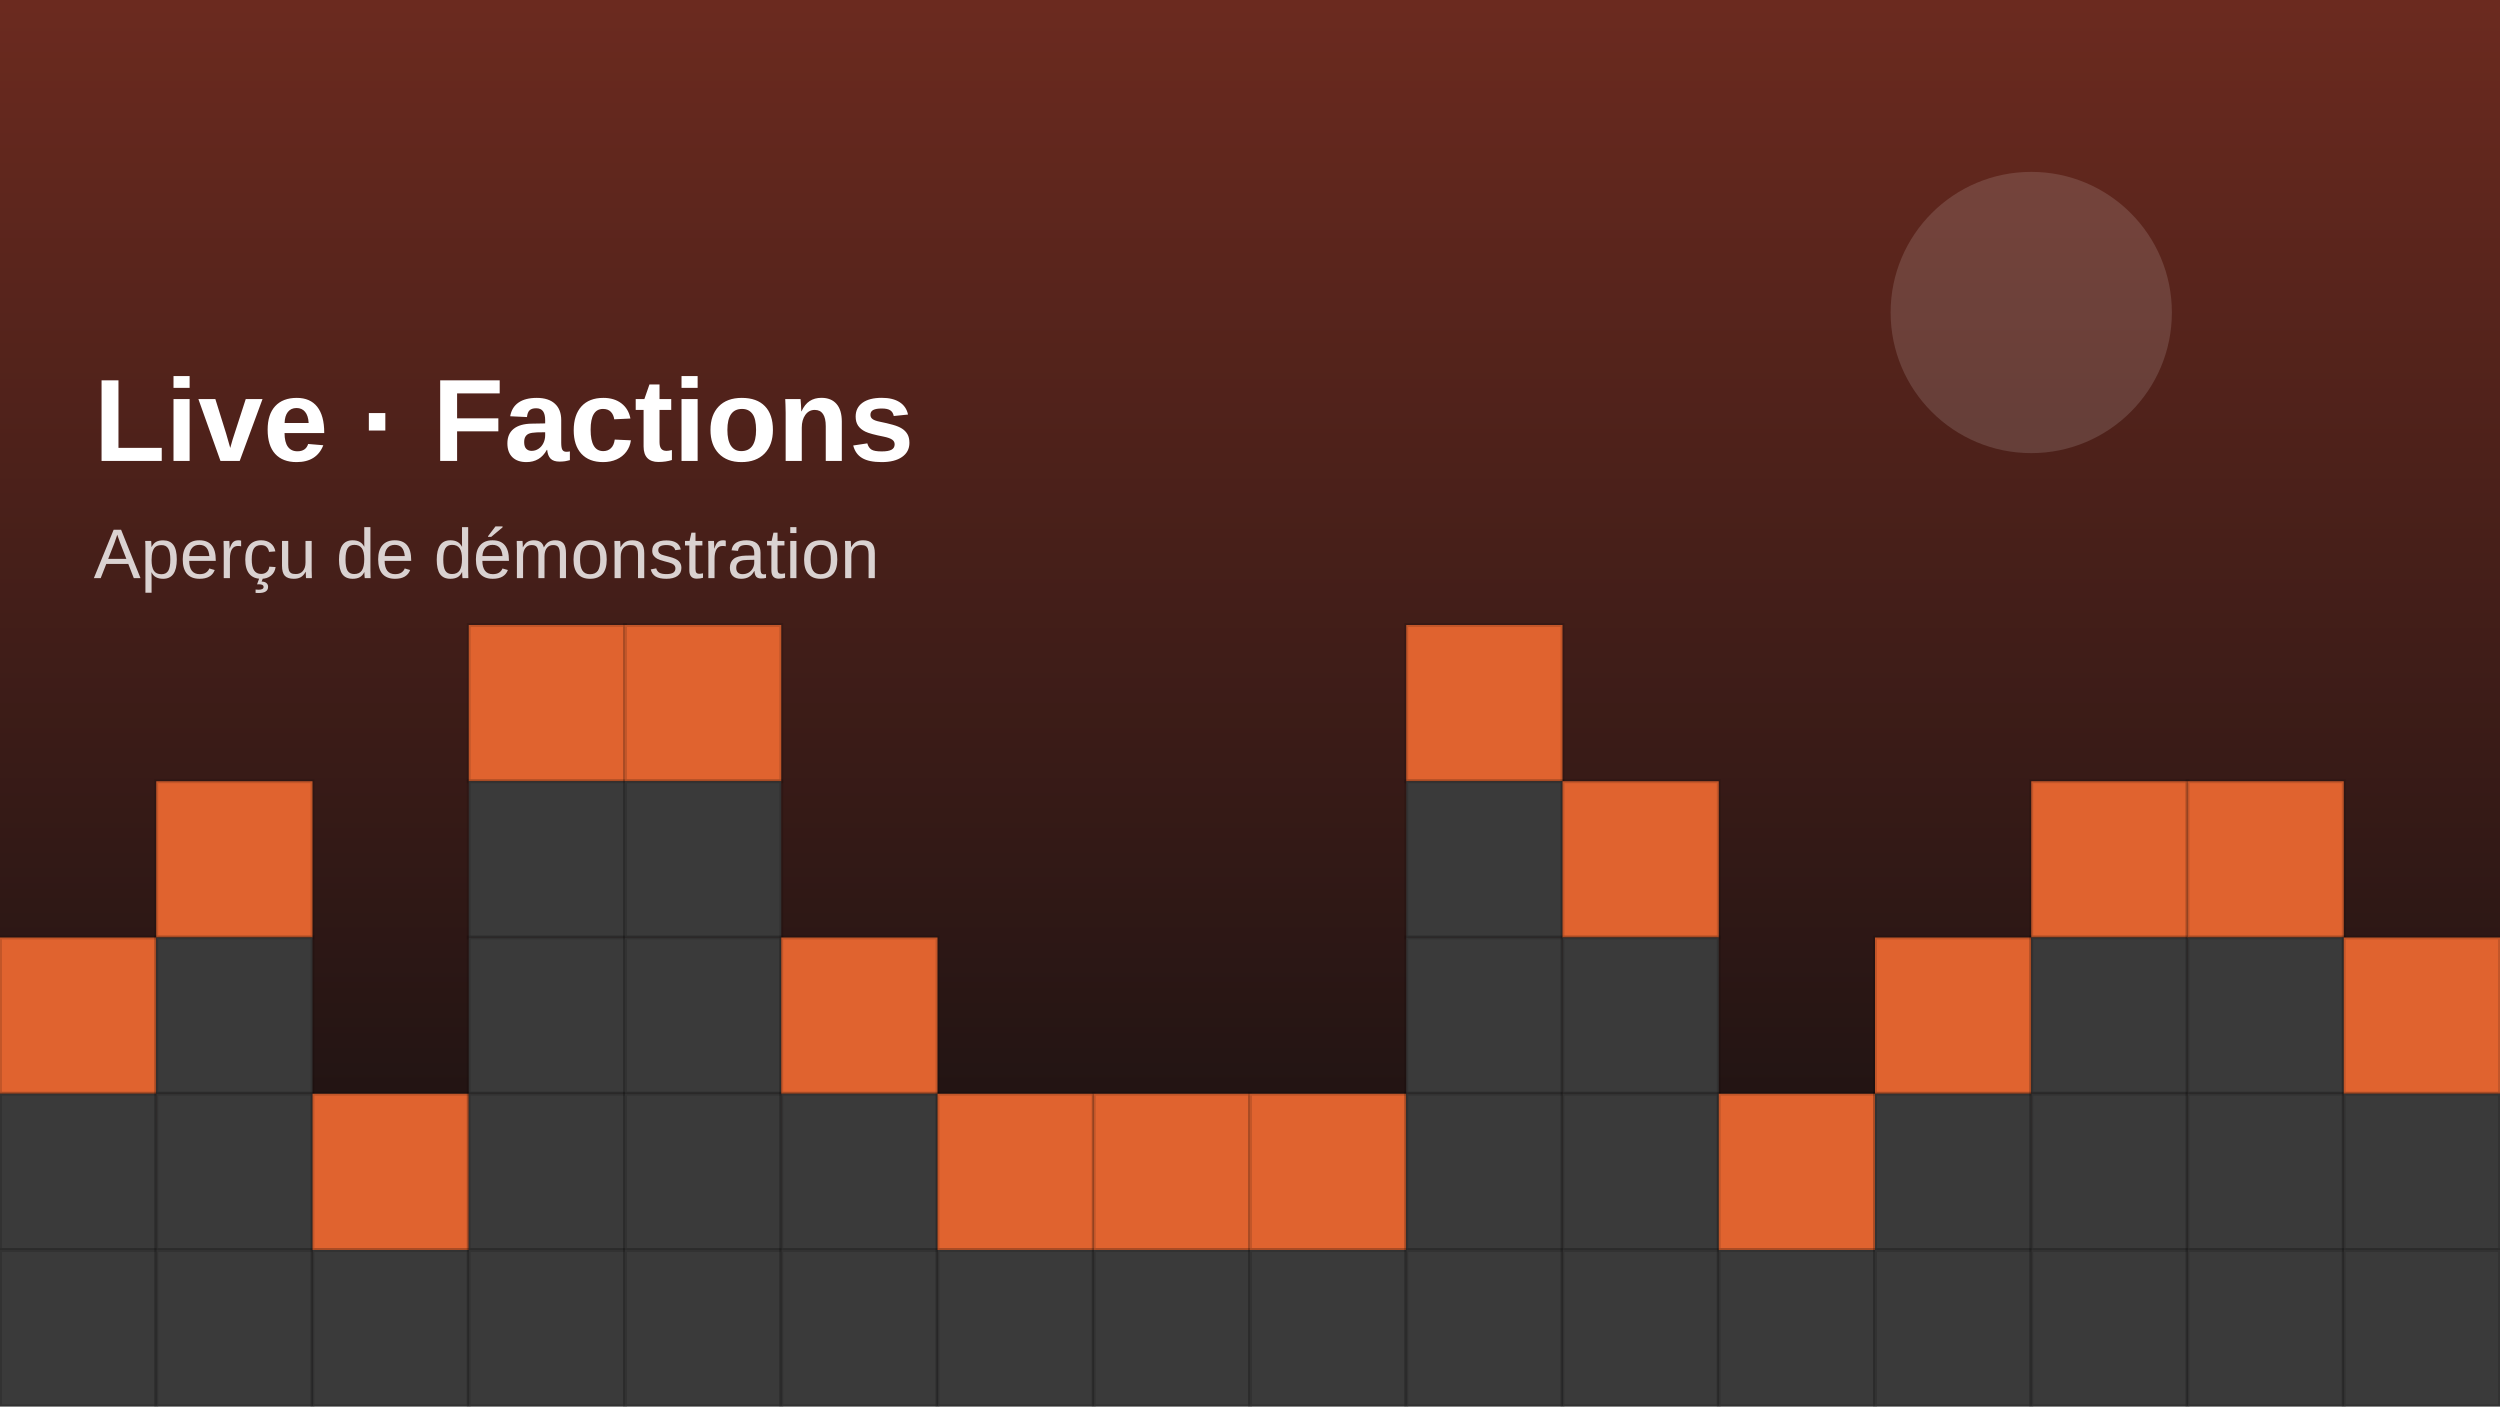
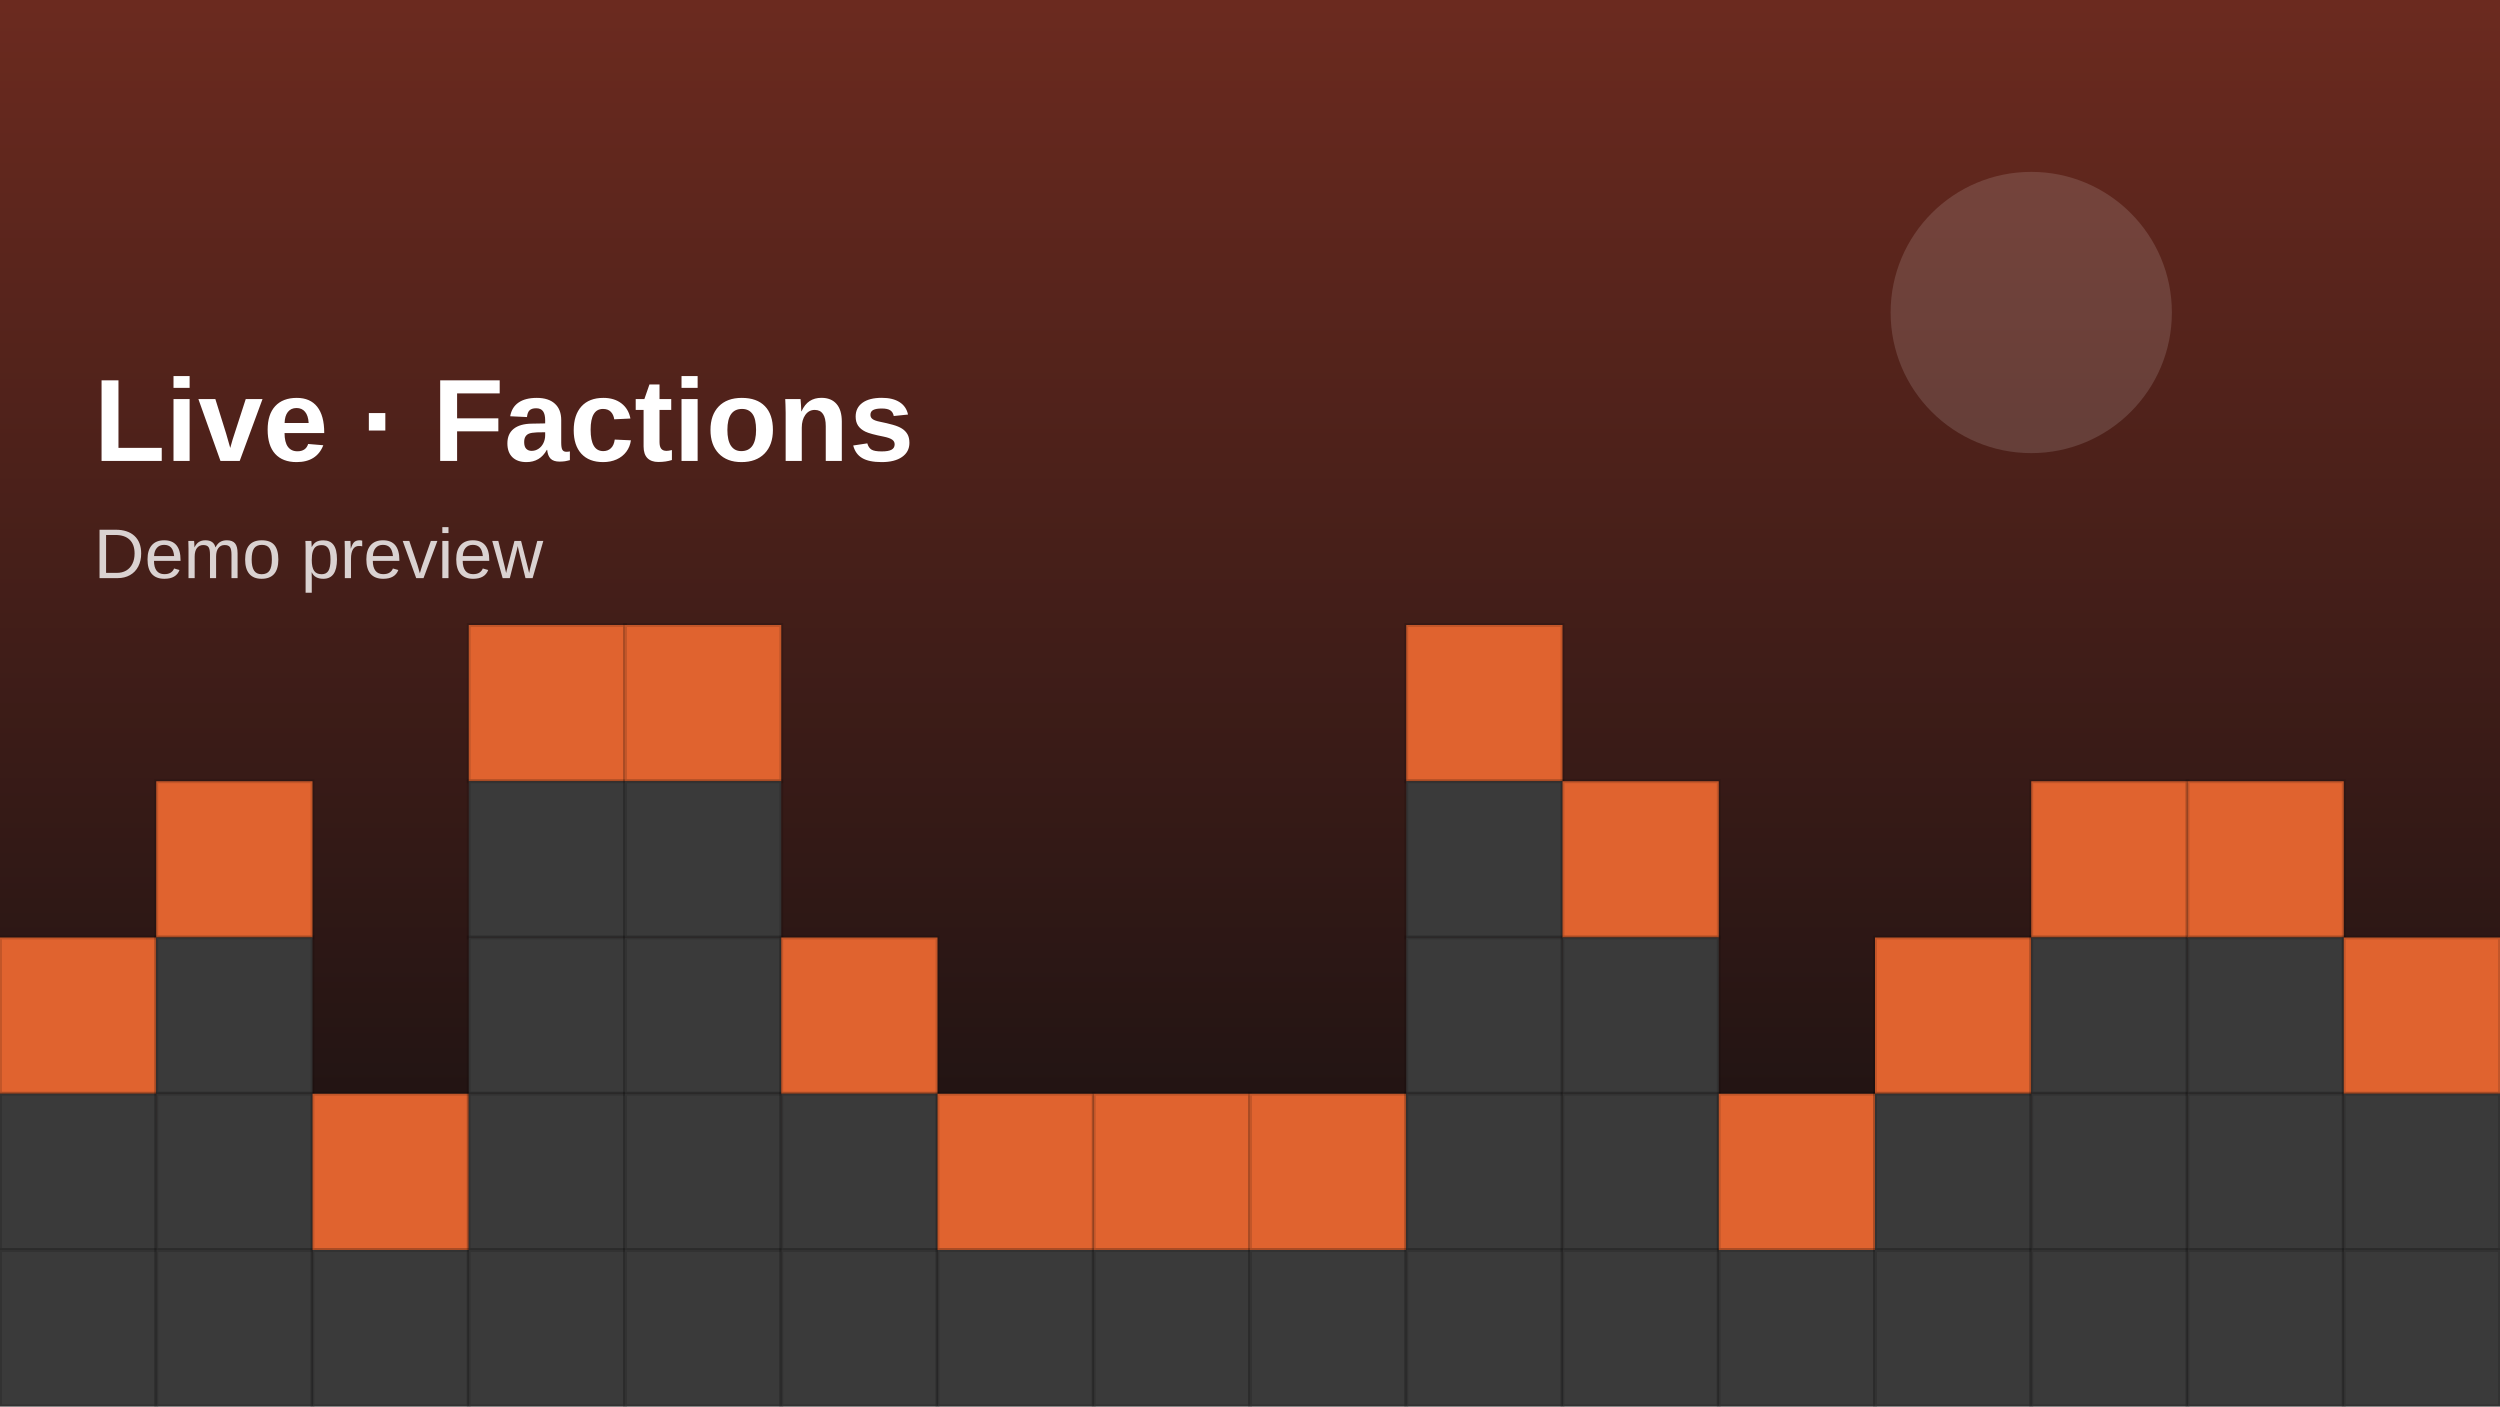
<svg xmlns="http://www.w3.org/2000/svg" width="640" height="360" viewBox="0 0 640 360">
  <defs>
    <linearGradient id="g" x1="0" y1="0" x2="0" y2="1">
      <stop offset="0" stop-color="#6b2a1f" />
      <stop offset="1" stop-color="#0e0e10" />
    </linearGradient>
  </defs>
  <rect width="640" height="360" fill="url(#g)" />
  <circle cx="520" cy="80" r="36" fill="#ffffff22" />
  <rect x="0" y="240" width="40" height="40" fill="#e0632f" stroke="#00000022" />
  <rect x="0" y="280" width="40" height="40" fill="#3a3a3a" stroke="#00000022" />
  <rect x="0" y="320" width="40" height="40" fill="#3a3a3a" stroke="#00000022" />
  <rect x="40" y="200" width="40" height="40" fill="#e0632f" stroke="#00000022" />
  <rect x="40" y="240" width="40" height="40" fill="#3a3a3a" stroke="#00000022" />
  <rect x="40" y="280" width="40" height="40" fill="#3a3a3a" stroke="#00000022" />
  <rect x="40" y="320" width="40" height="40" fill="#3a3a3a" stroke="#00000022" />
  <rect x="80" y="280" width="40" height="40" fill="#e0632f" stroke="#00000022" />
  <rect x="80" y="320" width="40" height="40" fill="#3a3a3a" stroke="#00000022" />
  <rect x="120" y="160" width="40" height="40" fill="#e0632f" stroke="#00000022" />
  <rect x="120" y="200" width="40" height="40" fill="#3a3a3a" stroke="#00000022" />
  <rect x="120" y="240" width="40" height="40" fill="#3a3a3a" stroke="#00000022" />
  <rect x="120" y="280" width="40" height="40" fill="#3a3a3a" stroke="#00000022" />
  <rect x="120" y="320" width="40" height="40" fill="#3a3a3a" stroke="#00000022" />
  <rect x="160" y="160" width="40" height="40" fill="#e0632f" stroke="#00000022" />
  <rect x="160" y="200" width="40" height="40" fill="#3a3a3a" stroke="#00000022" />
  <rect x="160" y="240" width="40" height="40" fill="#3a3a3a" stroke="#00000022" />
  <rect x="160" y="280" width="40" height="40" fill="#3a3a3a" stroke="#00000022" />
  <rect x="160" y="320" width="40" height="40" fill="#3a3a3a" stroke="#00000022" />
  <rect x="200" y="240" width="40" height="40" fill="#e0632f" stroke="#00000022" />
  <rect x="200" y="280" width="40" height="40" fill="#3a3a3a" stroke="#00000022" />
  <rect x="200" y="320" width="40" height="40" fill="#3a3a3a" stroke="#00000022" />
  <rect x="240" y="280" width="40" height="40" fill="#e0632f" stroke="#00000022" />
  <rect x="240" y="320" width="40" height="40" fill="#3a3a3a" stroke="#00000022" />
  <rect x="280" y="280" width="40" height="40" fill="#e0632f" stroke="#00000022" />
  <rect x="280" y="320" width="40" height="40" fill="#3a3a3a" stroke="#00000022" />
  <rect x="320" y="280" width="40" height="40" fill="#e0632f" stroke="#00000022" />
  <rect x="320" y="320" width="40" height="40" fill="#3a3a3a" stroke="#00000022" />
  <rect x="360" y="160" width="40" height="40" fill="#e0632f" stroke="#00000022" />
  <rect x="360" y="200" width="40" height="40" fill="#3a3a3a" stroke="#00000022" />
  <rect x="360" y="240" width="40" height="40" fill="#3a3a3a" stroke="#00000022" />
  <rect x="360" y="280" width="40" height="40" fill="#3a3a3a" stroke="#00000022" />
  <rect x="360" y="320" width="40" height="40" fill="#3a3a3a" stroke="#00000022" />
  <rect x="400" y="200" width="40" height="40" fill="#e0632f" stroke="#00000022" />
  <rect x="400" y="240" width="40" height="40" fill="#3a3a3a" stroke="#00000022" />
  <rect x="400" y="280" width="40" height="40" fill="#3a3a3a" stroke="#00000022" />
  <rect x="400" y="320" width="40" height="40" fill="#3a3a3a" stroke="#00000022" />
  <rect x="440" y="280" width="40" height="40" fill="#e0632f" stroke="#00000022" />
  <rect x="440" y="320" width="40" height="40" fill="#3a3a3a" stroke="#00000022" />
  <rect x="480" y="240" width="40" height="40" fill="#e0632f" stroke="#00000022" />
  <rect x="480" y="280" width="40" height="40" fill="#3a3a3a" stroke="#00000022" />
  <rect x="480" y="320" width="40" height="40" fill="#3a3a3a" stroke="#00000022" />
  <rect x="520" y="200" width="40" height="40" fill="#e0632f" stroke="#00000022" />
  <rect x="520" y="240" width="40" height="40" fill="#3a3a3a" stroke="#00000022" />
  <rect x="520" y="280" width="40" height="40" fill="#3a3a3a" stroke="#00000022" />
  <rect x="520" y="320" width="40" height="40" fill="#3a3a3a" stroke="#00000022" />
  <rect x="560" y="200" width="40" height="40" fill="#e0632f" stroke="#00000022" />
  <rect x="560" y="240" width="40" height="40" fill="#3a3a3a" stroke="#00000022" />
  <rect x="560" y="280" width="40" height="40" fill="#3a3a3a" stroke="#00000022" />
  <rect x="560" y="320" width="40" height="40" fill="#3a3a3a" stroke="#00000022" />
  <rect x="600" y="240" width="40" height="40" fill="#e0632f" stroke="#00000022" />
  <rect x="600" y="280" width="40" height="40" fill="#3a3a3a" stroke="#00000022" />
  <rect x="600" y="320" width="40" height="40" fill="#3a3a3a" stroke="#00000022" />
  <text x="24" y="118" font-family="Arial, sans-serif" font-size="30" font-weight="700" fill="#ffffff">Live · Factions</text>
-   <text x="24" y="148" font-family="Arial, sans-serif" font-size="18" fill="#ffffffcc">Aperçu de démonstration</text>
+   <text x="24" y="148" font-family="Arial, sans-serif" font-size="18" fill="#ffffffcc">Demo preview</text>
</svg>
